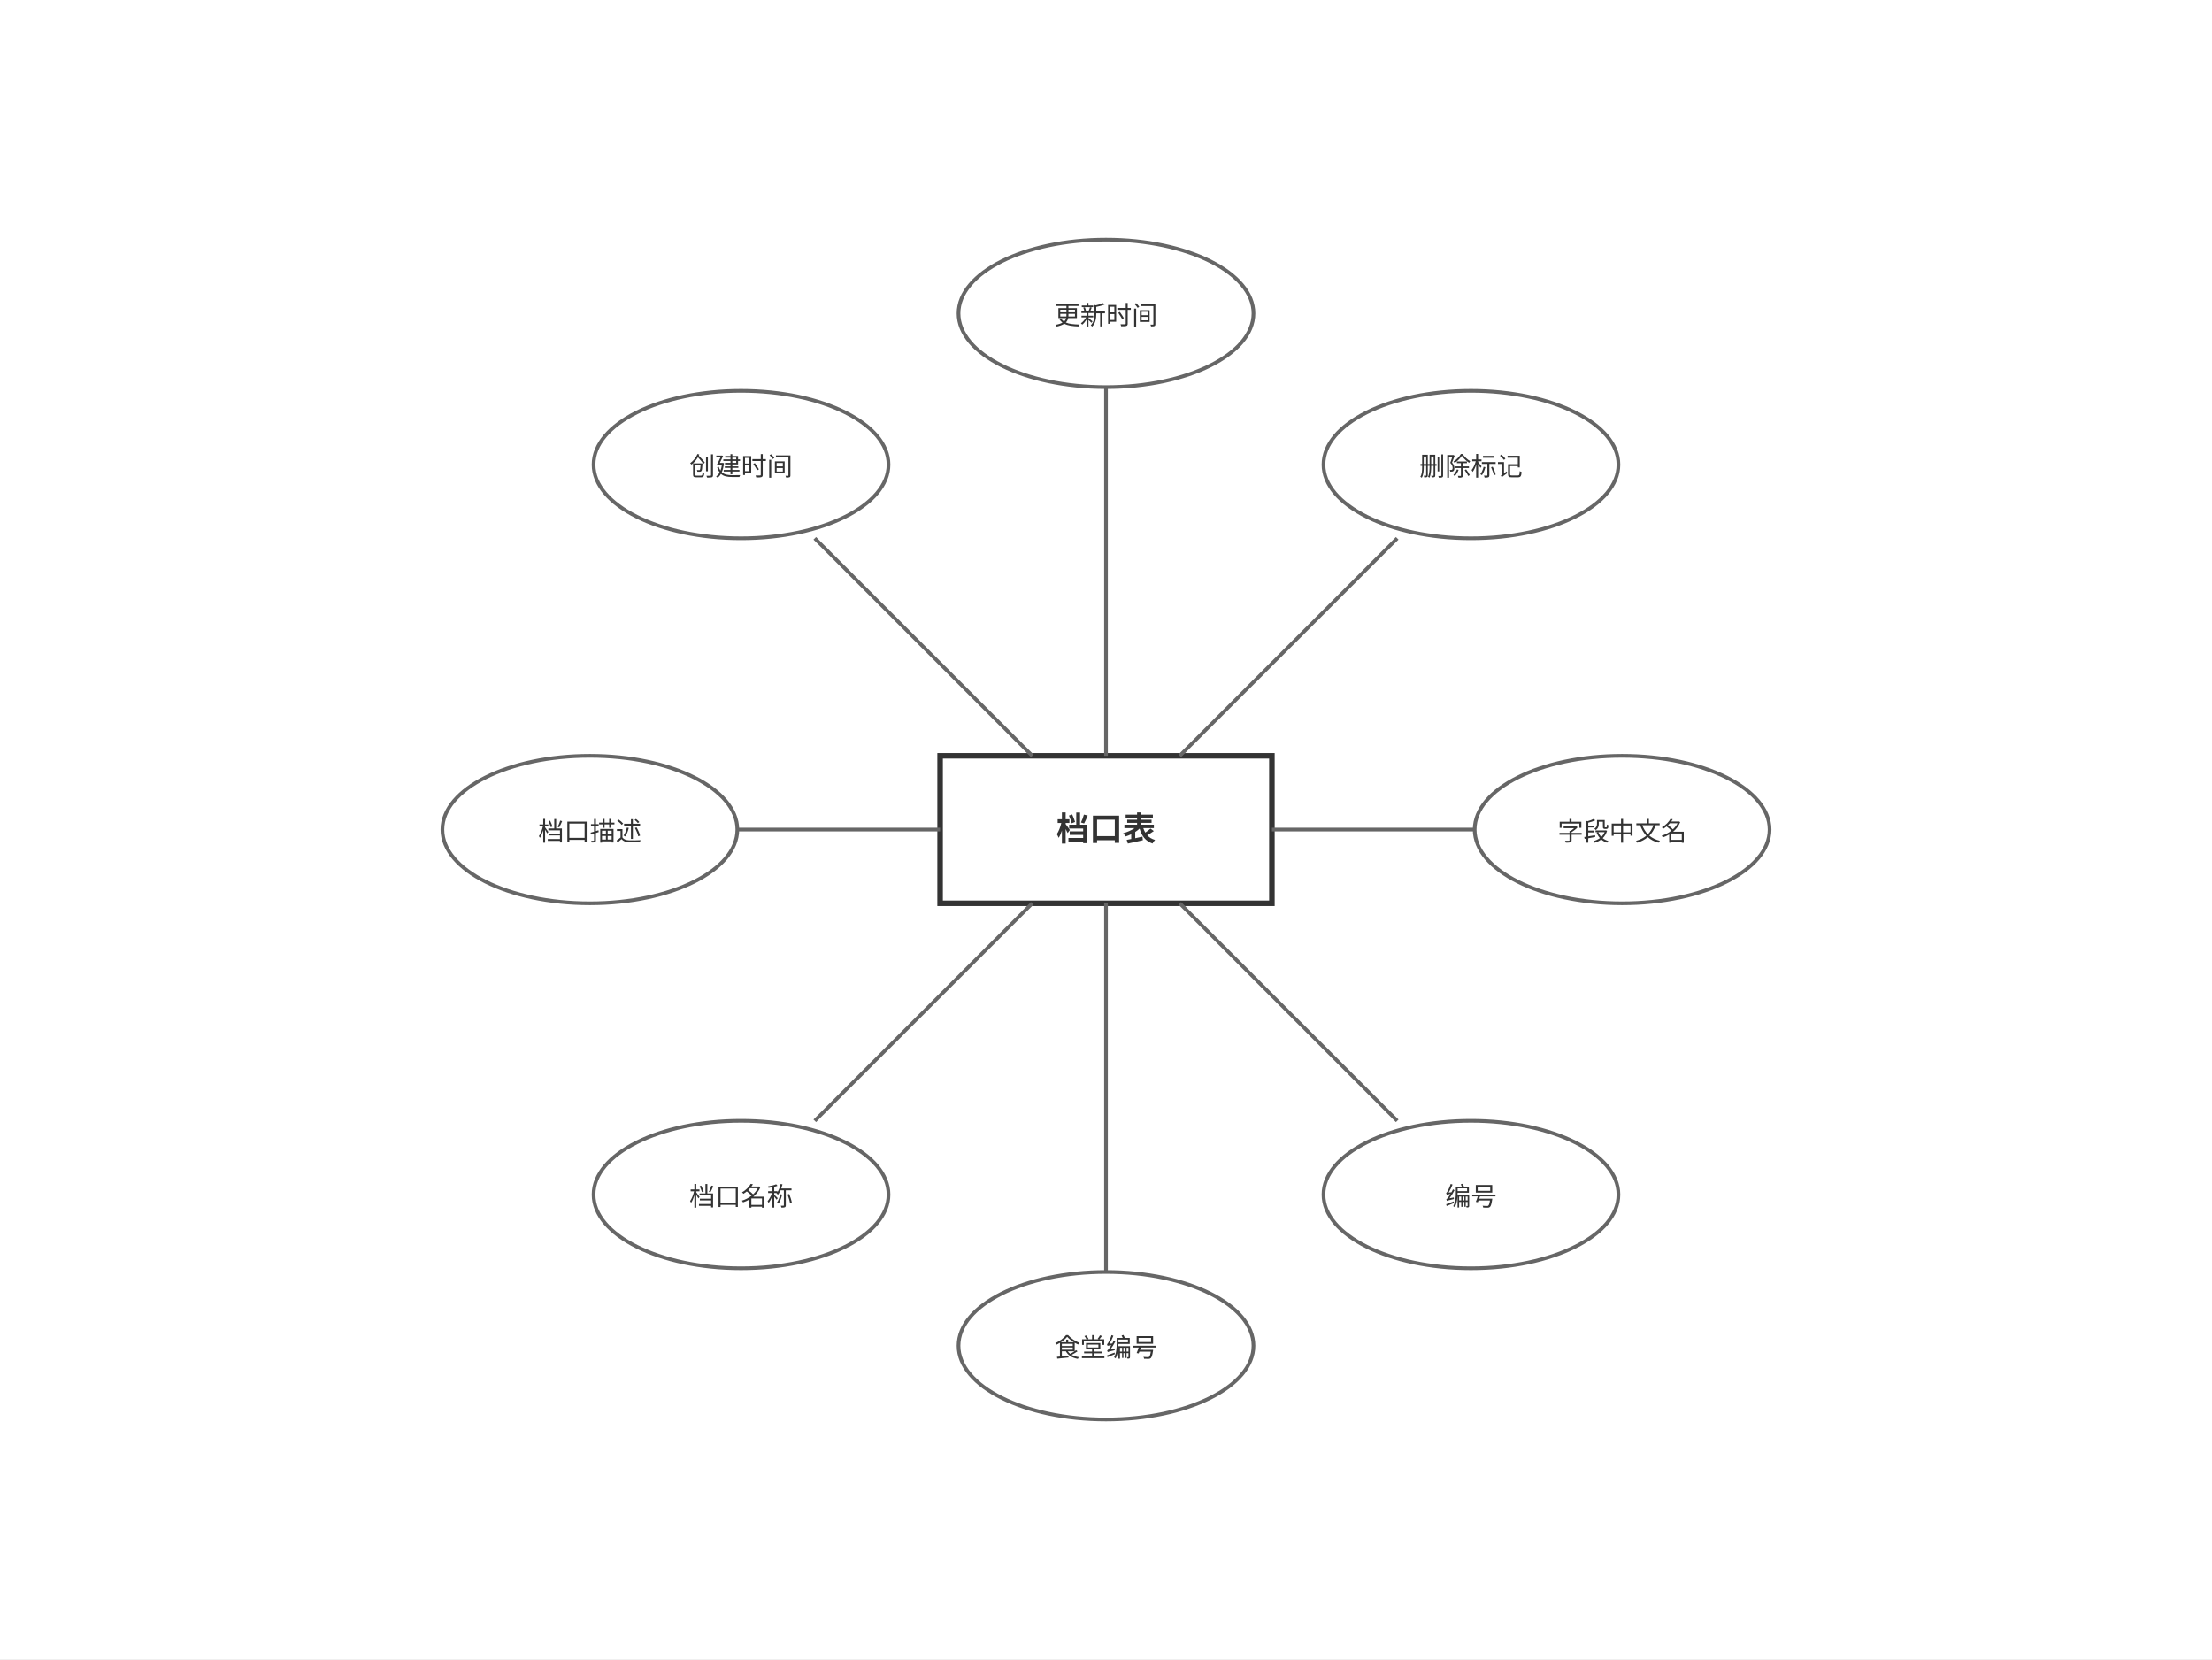
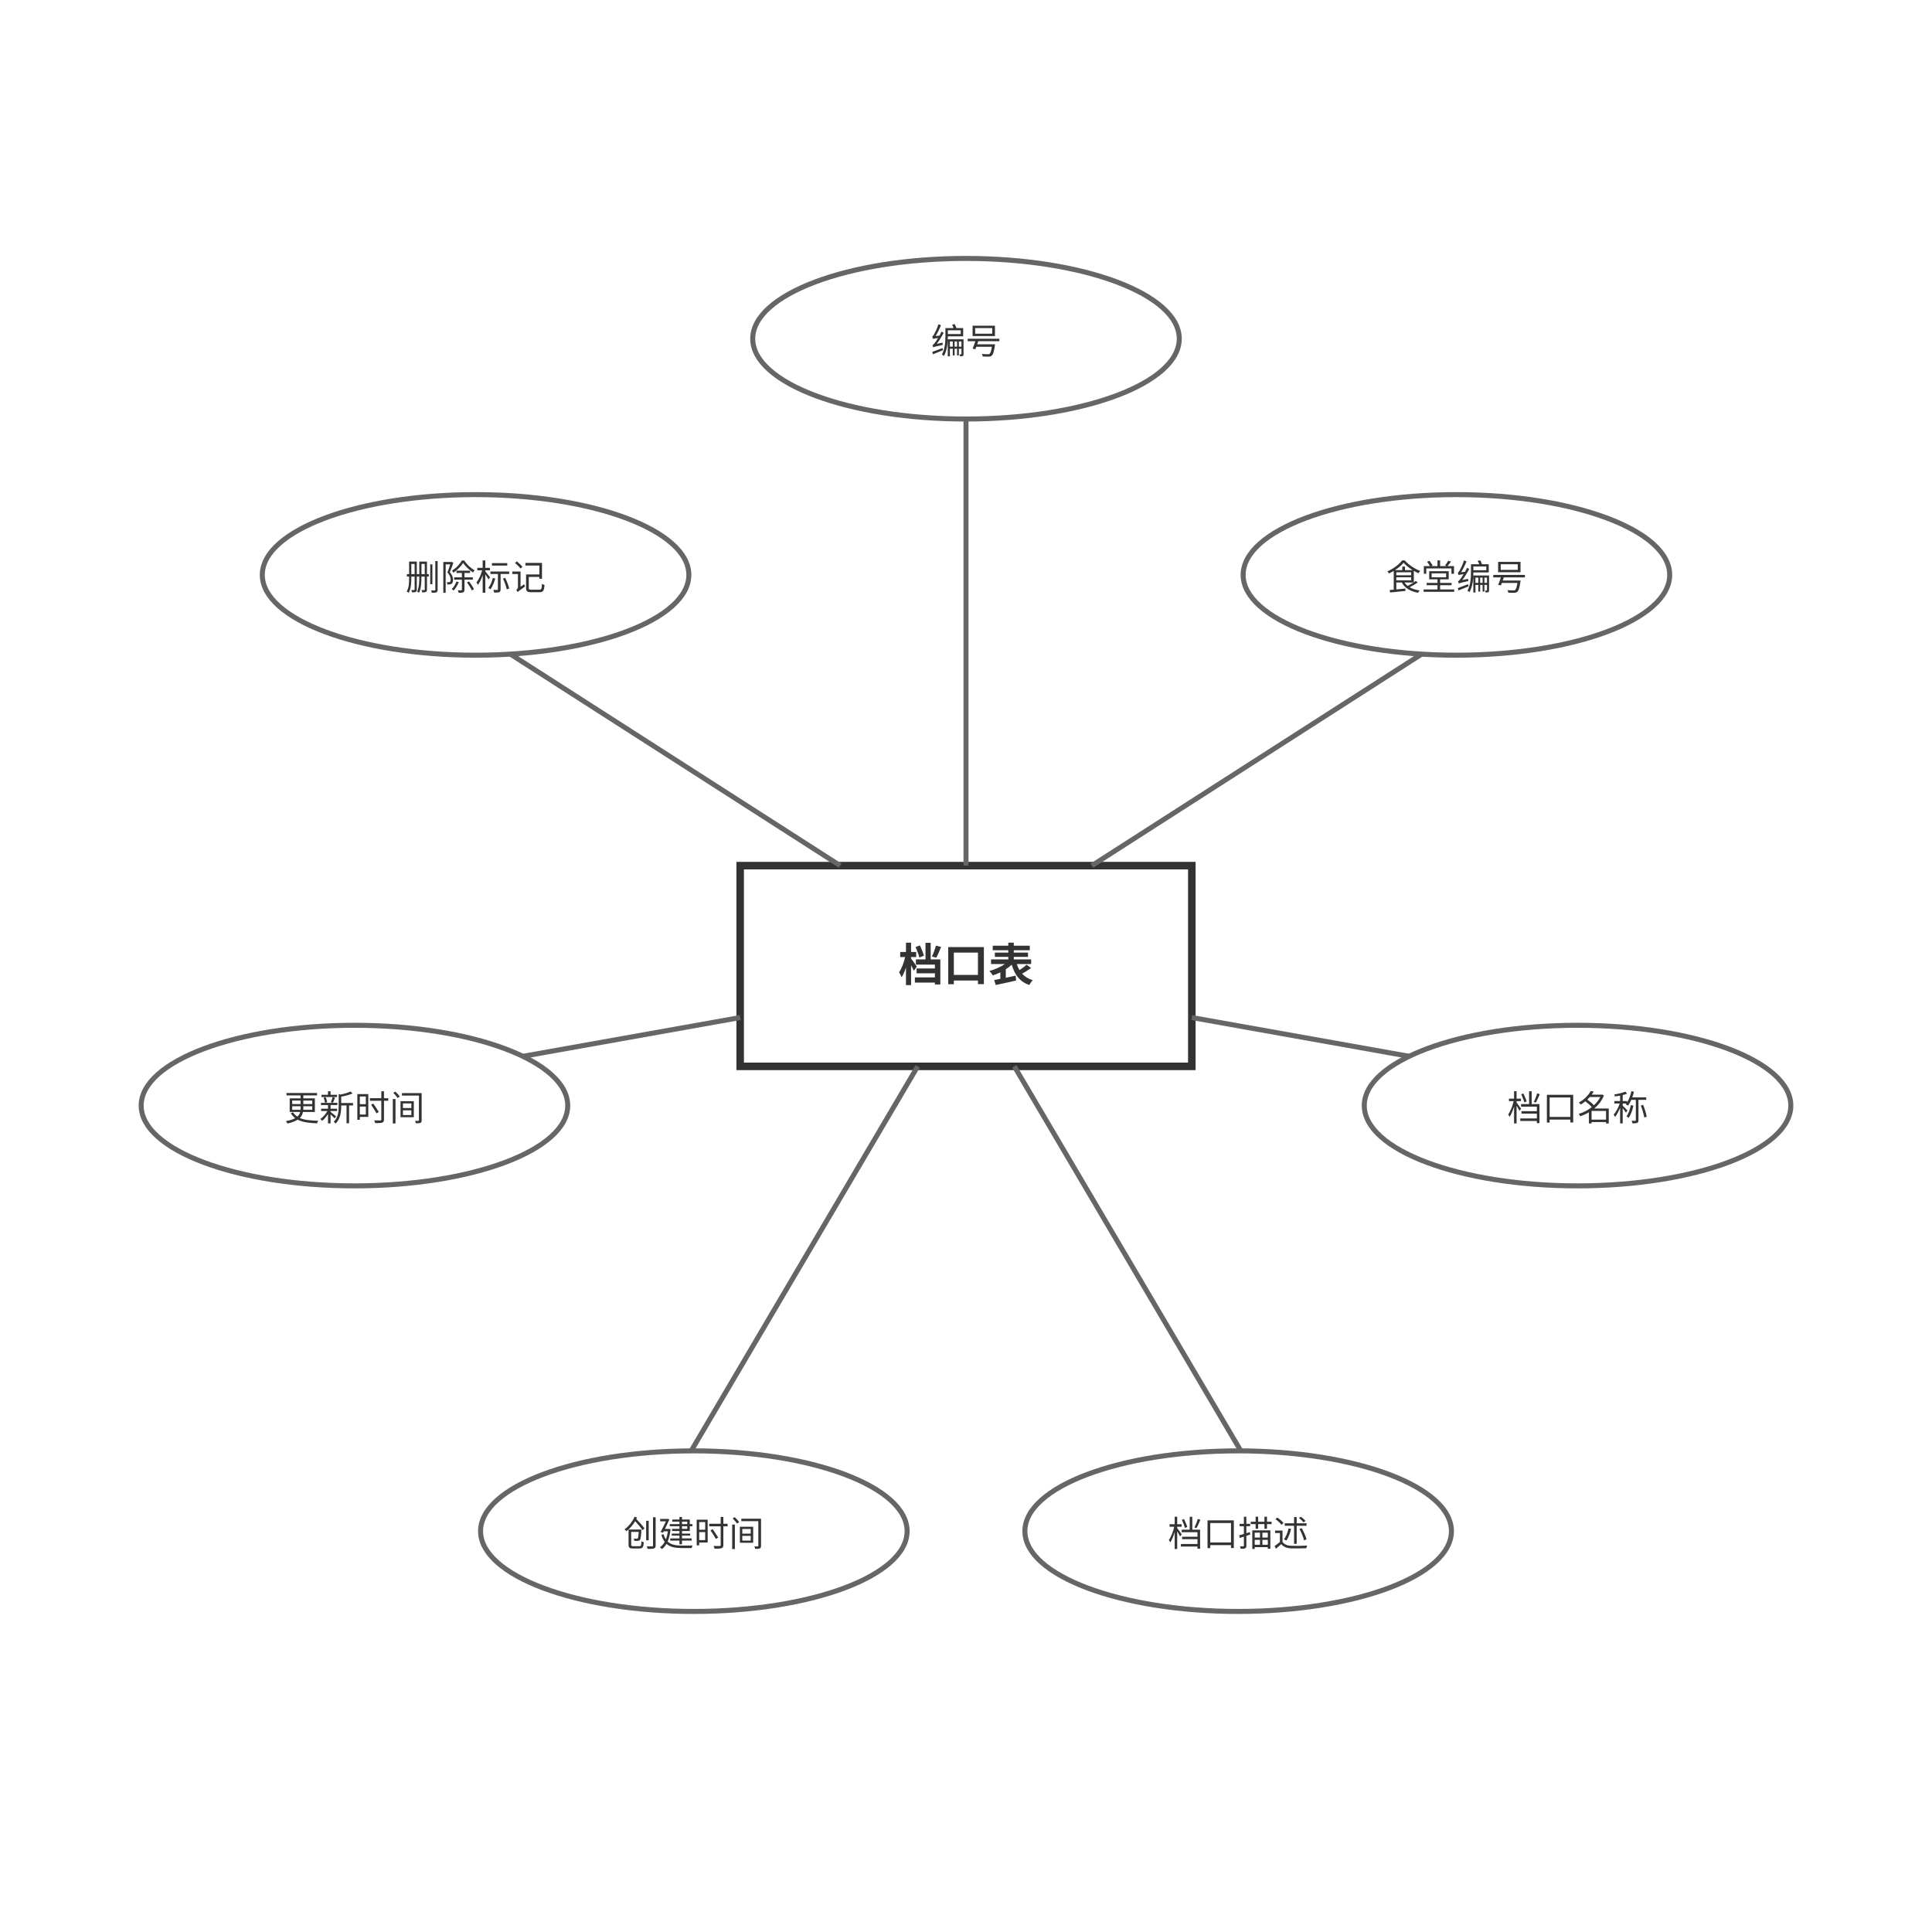
- <svg xmlns="http://www.w3.org/2000/svg" width="1200" height="900" viewBox="0 0 1200 900">
-   <rect width="1200" height="900" fill="#ffffff" />
-   <rect x="510" y="410" width="180" height="80" fill="#fff" stroke="#333" stroke-width="3" />
-   <text x="600" y="456" text-anchor="middle" font-family="Microsoft YaHei, SimHei, Arial" font-size="18" font-weight="bold" fill="#333">档口表</text>
-   <line x1="690" y1="450" x2="800" y2="450" stroke="#666" stroke-width="2" />
-   <ellipse cx="880" cy="450" rx="80" ry="40" fill="#fff" stroke="#666" stroke-width="2" />
-   <text x="880" y="456" text-anchor="middle" font-family="Microsoft YaHei, SimHei, Arial" font-size="14" fill="#333">字段中文名</text>
-   <line x1="640" y1="490" x2="757.99" y2="607.99" stroke="#666" stroke-width="2" />
-   <ellipse cx="797.99" cy="647.99" rx="80" ry="40" fill="#fff" stroke="#666" stroke-width="2" />
-   <text x="797.99" y="653.99" text-anchor="middle" font-family="Microsoft YaHei, SimHei, Arial" font-size="14" fill="#333">编号</text>
-   <line x1="600" y1="490" x2="600" y2="690" stroke="#666" stroke-width="2" />
-   <ellipse cx="600" cy="730" rx="80" ry="40" fill="#fff" stroke="#666" stroke-width="2" />
-   <text x="600" y="736" text-anchor="middle" font-family="Microsoft YaHei, SimHei, Arial" font-size="14" fill="#333">食堂编号</text>
-   <line x1="560" y1="490" x2="442.01" y2="607.99" stroke="#666" stroke-width="2" />
-   <ellipse cx="402.01" cy="647.99" rx="80" ry="40" fill="#fff" stroke="#666" stroke-width="2" />
-   <text x="402.01" y="653.99" text-anchor="middle" font-family="Microsoft YaHei, SimHei, Arial" font-size="14" fill="#333">档口名称</text>
-   <line x1="510" y1="450" x2="400" y2="450" stroke="#666" stroke-width="2" />
-   <ellipse cx="320" cy="450" rx="80" ry="40" fill="#fff" stroke="#666" stroke-width="2" />
-   <text x="320" y="456" text-anchor="middle" font-family="Microsoft YaHei, SimHei, Arial" font-size="14" fill="#333">档口描述</text>
-   <line x1="560" y1="410" x2="442.01" y2="292.01" stroke="#666" stroke-width="2" />
-   <ellipse cx="402.01" cy="252.01" rx="80" ry="40" fill="#fff" stroke="#666" stroke-width="2" />
-   <text x="402.01" y="258.01" text-anchor="middle" font-family="Microsoft YaHei, SimHei, Arial" font-size="14" fill="#333">创建时间</text>
-   <line x1="600" y1="410" x2="600" y2="210" stroke="#666" stroke-width="2" />
-   <ellipse cx="600" cy="170" rx="80" ry="40" fill="#fff" stroke="#666" stroke-width="2" />
-   <text x="600" y="176" text-anchor="middle" font-family="Microsoft YaHei, SimHei, Arial" font-size="14" fill="#333">更新时间</text>
-   <line x1="640" y1="410" x2="757.99" y2="292.01" stroke="#666" stroke-width="2" />
-   <ellipse cx="797.99" cy="252.01" rx="80" ry="40" fill="#fff" stroke="#666" stroke-width="2" />
-   <text x="797.99" y="258.01" text-anchor="middle" font-family="Microsoft YaHei, SimHei, Arial" font-size="14" fill="#333">删除标记</text>
+ <svg xmlns="http://www.w3.org/2000/svg" width="770" height="770" viewBox="0 0 770 770">
+   <rect width="770" height="770" fill="#ffffff" />
+   <rect x="295.0" y="345.0" width="180" height="80" fill="#fff" stroke="#333" stroke-width="3" />
+   <text x="385.0" y="391.0" text-anchor="middle" font-family="Microsoft YaHei, SimHei, Arial" font-size="18" font-weight="bold" fill="#333">档口表</text>
+   <line x1="385.0" y1="345.0" x2="385.0" y2="103.0" stroke="#666" stroke-width="2" />
+   <ellipse cx="385.0" cy="135.0" rx="85" ry="32" fill="#fff" stroke="#666" stroke-width="2" />
+   <text x="385.0" y="141.0" text-anchor="middle" font-family="Microsoft YaHei, SimHei, Arial" font-size="14" fill="#333">编号</text>
+   <line x1="435.158" y1="345.0" x2="646.914" y2="209.176" stroke="#666" stroke-width="2" />
+   <ellipse cx="580.458" cy="229.128" rx="85" ry="32" fill="#fff" stroke="#666" stroke-width="2" />
+   <text x="580.458" y="235.128" text-anchor="middle" font-family="Microsoft YaHei, SimHei, Arial" font-size="14" fill="#333">食堂编号</text>
+   <line x1="475.0" y1="405.542" x2="711.601" y2="447.751" stroke="#666" stroke-width="2" />
+   <ellipse cx="628.732" cy="440.63" rx="85" ry="32" fill="#fff" stroke="#666" stroke-width="2" />
+   <text x="628.732" y="446.63" text-anchor="middle" font-family="Microsoft YaHei, SimHei, Arial" font-size="14" fill="#333">档口名称</text>
+   <line x1="404.263" y1="425.0" x2="530.351" y2="639.073" stroke="#666" stroke-width="2" />
+   <ellipse cx="493.471" cy="610.242" rx="85" ry="32" fill="#fff" stroke="#666" stroke-width="2" />
+   <text x="493.471" y="616.242" text-anchor="middle" font-family="Microsoft YaHei, SimHei, Arial" font-size="14" fill="#333">档口描述</text>
+   <line x1="365.737" y1="425.0" x2="239.649" y2="639.073" stroke="#666" stroke-width="2" />
+   <ellipse cx="276.529" cy="610.242" rx="85" ry="32" fill="#fff" stroke="#666" stroke-width="2" />
+   <text x="276.529" y="616.242" text-anchor="middle" font-family="Microsoft YaHei, SimHei, Arial" font-size="14" fill="#333">创建时间</text>
+   <line x1="295.0" y1="405.542" x2="58.399" y2="447.751" stroke="#666" stroke-width="2" />
+   <ellipse cx="141.268" cy="440.63" rx="85" ry="32" fill="#fff" stroke="#666" stroke-width="2" />
+   <text x="141.268" y="446.63" text-anchor="middle" font-family="Microsoft YaHei, SimHei, Arial" font-size="14" fill="#333">更新时间</text>
+   <line x1="334.842" y1="345.0" x2="123.086" y2="209.176" stroke="#666" stroke-width="2" />
+   <ellipse cx="189.542" cy="229.128" rx="85" ry="32" fill="#fff" stroke="#666" stroke-width="2" />
+   <text x="189.542" y="235.128" text-anchor="middle" font-family="Microsoft YaHei, SimHei, Arial" font-size="14" fill="#333">删除标记</text>
</svg>
